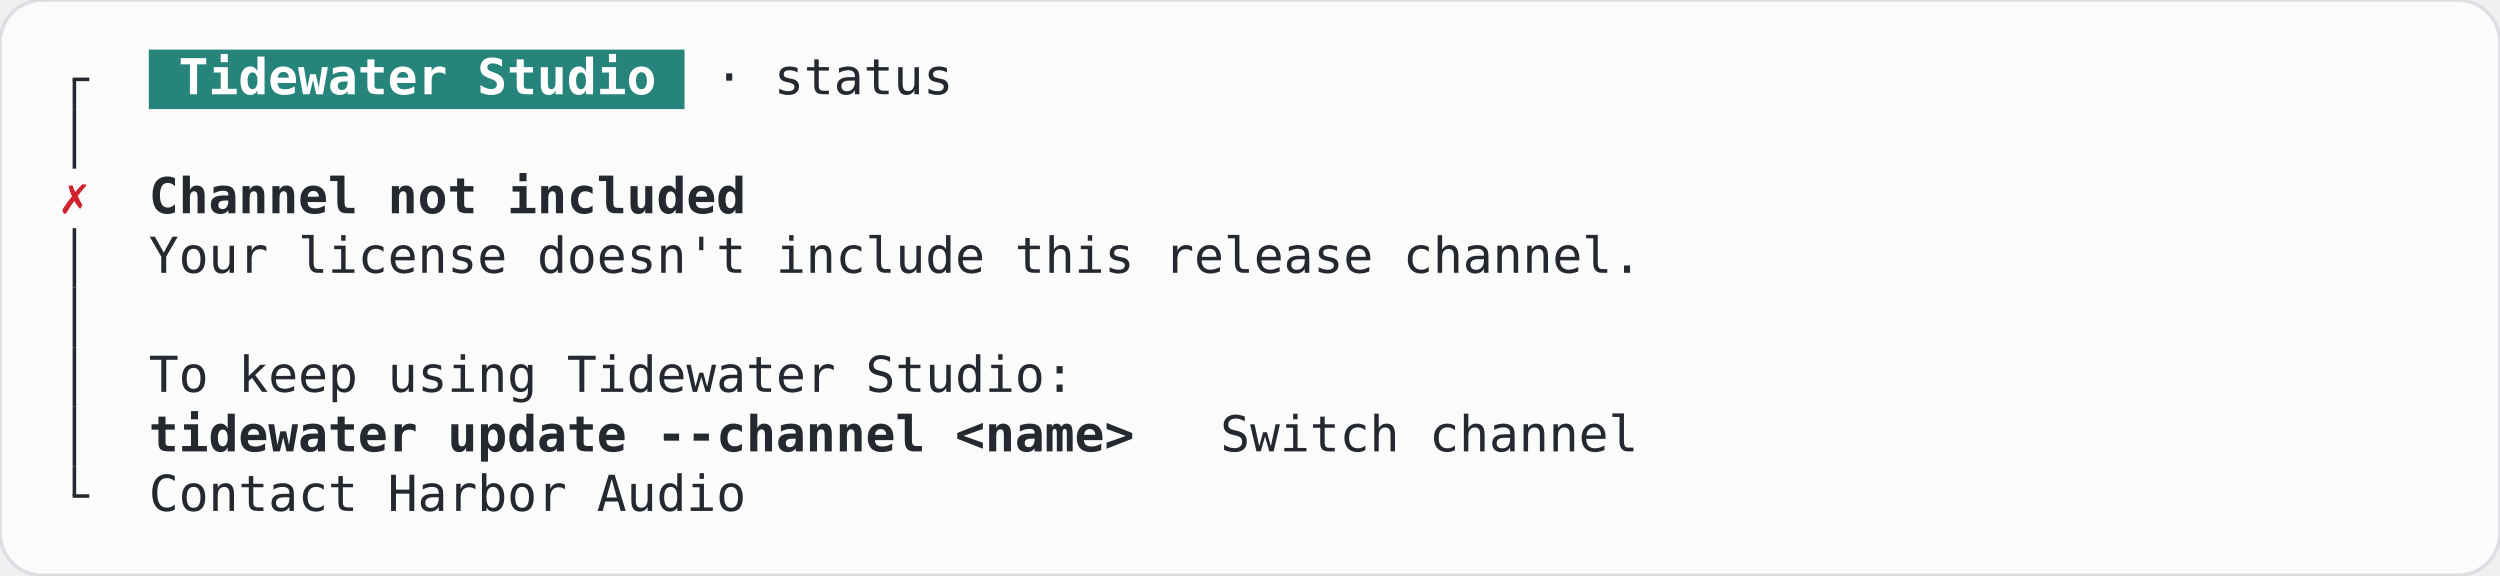
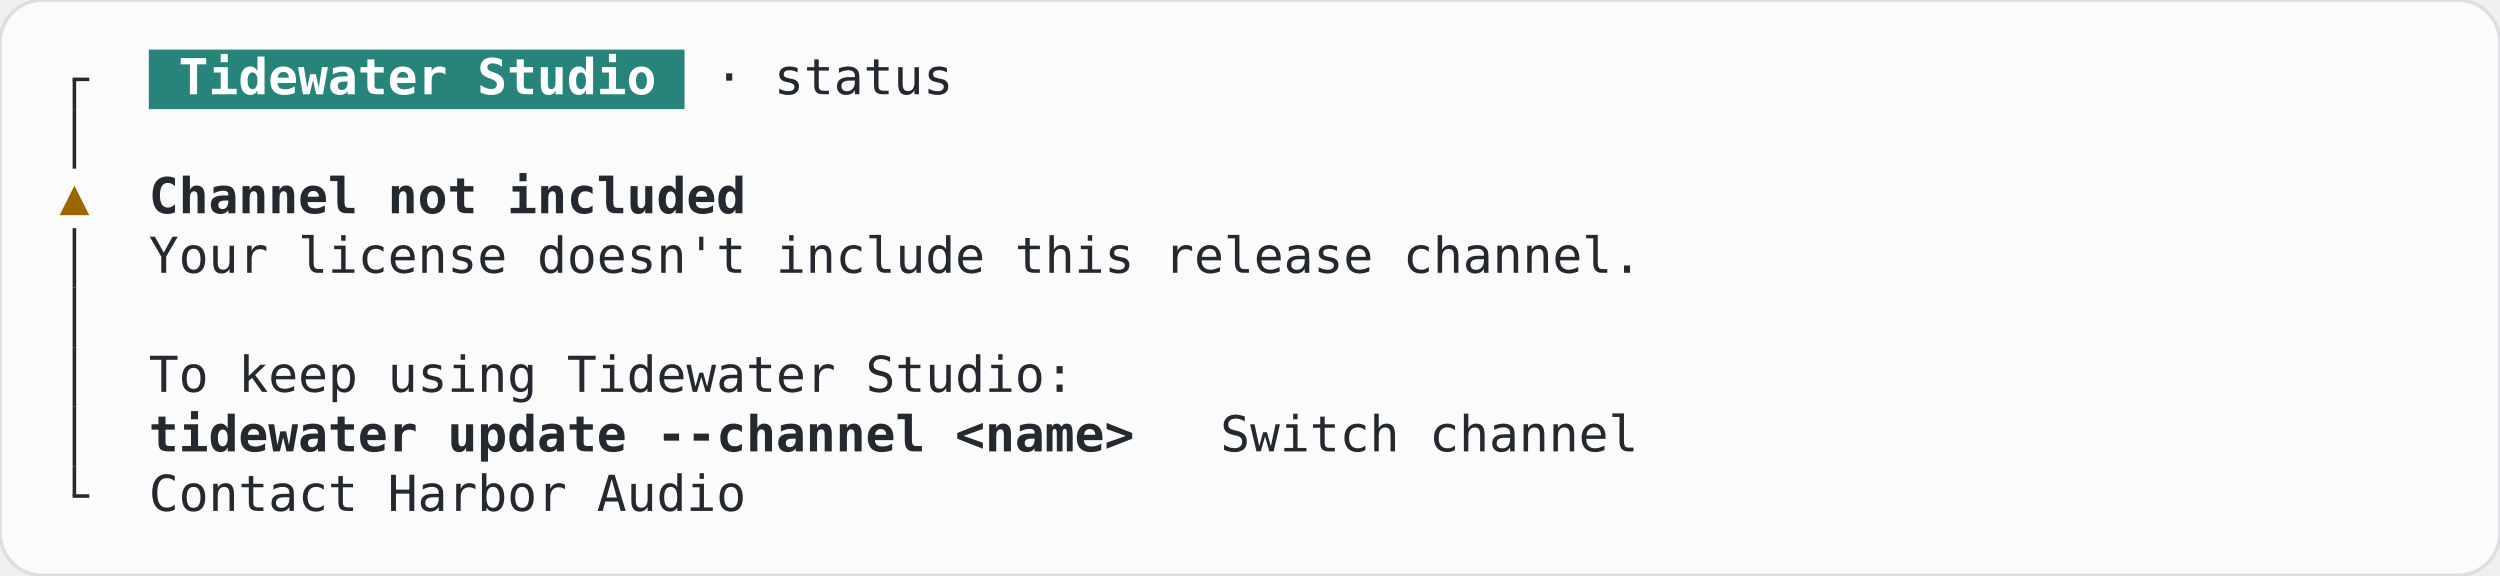
<svg xmlns="http://www.w3.org/2000/svg" width="705.6" height="162.4" viewBox="0 0 705.6 162.4" role="img" aria-label="StatusScreen, channel-not-entitled, terminal, light theme">
  <rect width="705.6" height="162.4" rx="12" fill="#fbfbfc" stroke="#dcdee3" />
  <g font-family="JetBrains Mono, ui-monospace, monospace" font-size="14" xml:space="preserve">
    <rect x="42" y="14" width="151.2" height="16.8" fill="#26847a" />
    <rect x="20.5" y="22.4" width="1" height="8.4" fill="#24292f" />
    <rect x="20.5" y="21.9" width="4.7" height="1" fill="#24292f" />
    <text x="50.4" y="26.6" textLength="134.4" lengthAdjust="spacingAndGlyphs" fill="#ffffff" font-weight="600">Tidewater Studio</text>
    <text x="201.6" y="26.6" textLength="67.2" lengthAdjust="spacingAndGlyphs" fill="#24292f">· status</text>
    <rect x="20.5" y="30.8" width="1" height="16.8" fill="#24292f" />
-     <text x="21" y="60.2" text-anchor="middle" fill="#cf222e">✗</text>
+     <text x="21" y="60.2" text-anchor="middle" fill="#9a6700">▲</text>
    <text x="42" y="60.2" textLength="168" lengthAdjust="spacingAndGlyphs" fill="#24292f" font-weight="600">Channel not included</text>
    <rect x="20.5" y="64.4" width="1" height="16.8" fill="#24292f" />
    <text x="42" y="77" textLength="420" lengthAdjust="spacingAndGlyphs" fill="#24292f">Your license doesn't include this release channel.</text>
    <rect x="20.5" y="81.2" width="1" height="16.8" fill="#24292f" />
    <rect x="20.5" y="98" width="1" height="16.8" fill="#24292f" />
    <text x="42" y="110.6" textLength="260.4" lengthAdjust="spacingAndGlyphs" fill="#24292f">To keep using Tidewater Studio:</text>
    <rect x="20.5" y="114.8" width="1" height="16.8" fill="#24292f" />
    <text x="42" y="127.4" textLength="277.2" lengthAdjust="spacingAndGlyphs" fill="#24292f" font-weight="600">tidewater update --channel &lt;name&gt;</text>
    <text x="344.4" y="127.4" textLength="117.6" lengthAdjust="spacingAndGlyphs" fill="#24292f">Switch channel</text>
    <rect x="20.5" y="131.6" width="1" height="8.4" fill="#24292f" />
    <rect x="20.5" y="139.5" width="4.7" height="1" fill="#24292f" />
    <text x="42" y="144.2" textLength="168" lengthAdjust="spacingAndGlyphs" fill="#24292f">Contact Harbor Audio</text>
  </g>
</svg>
